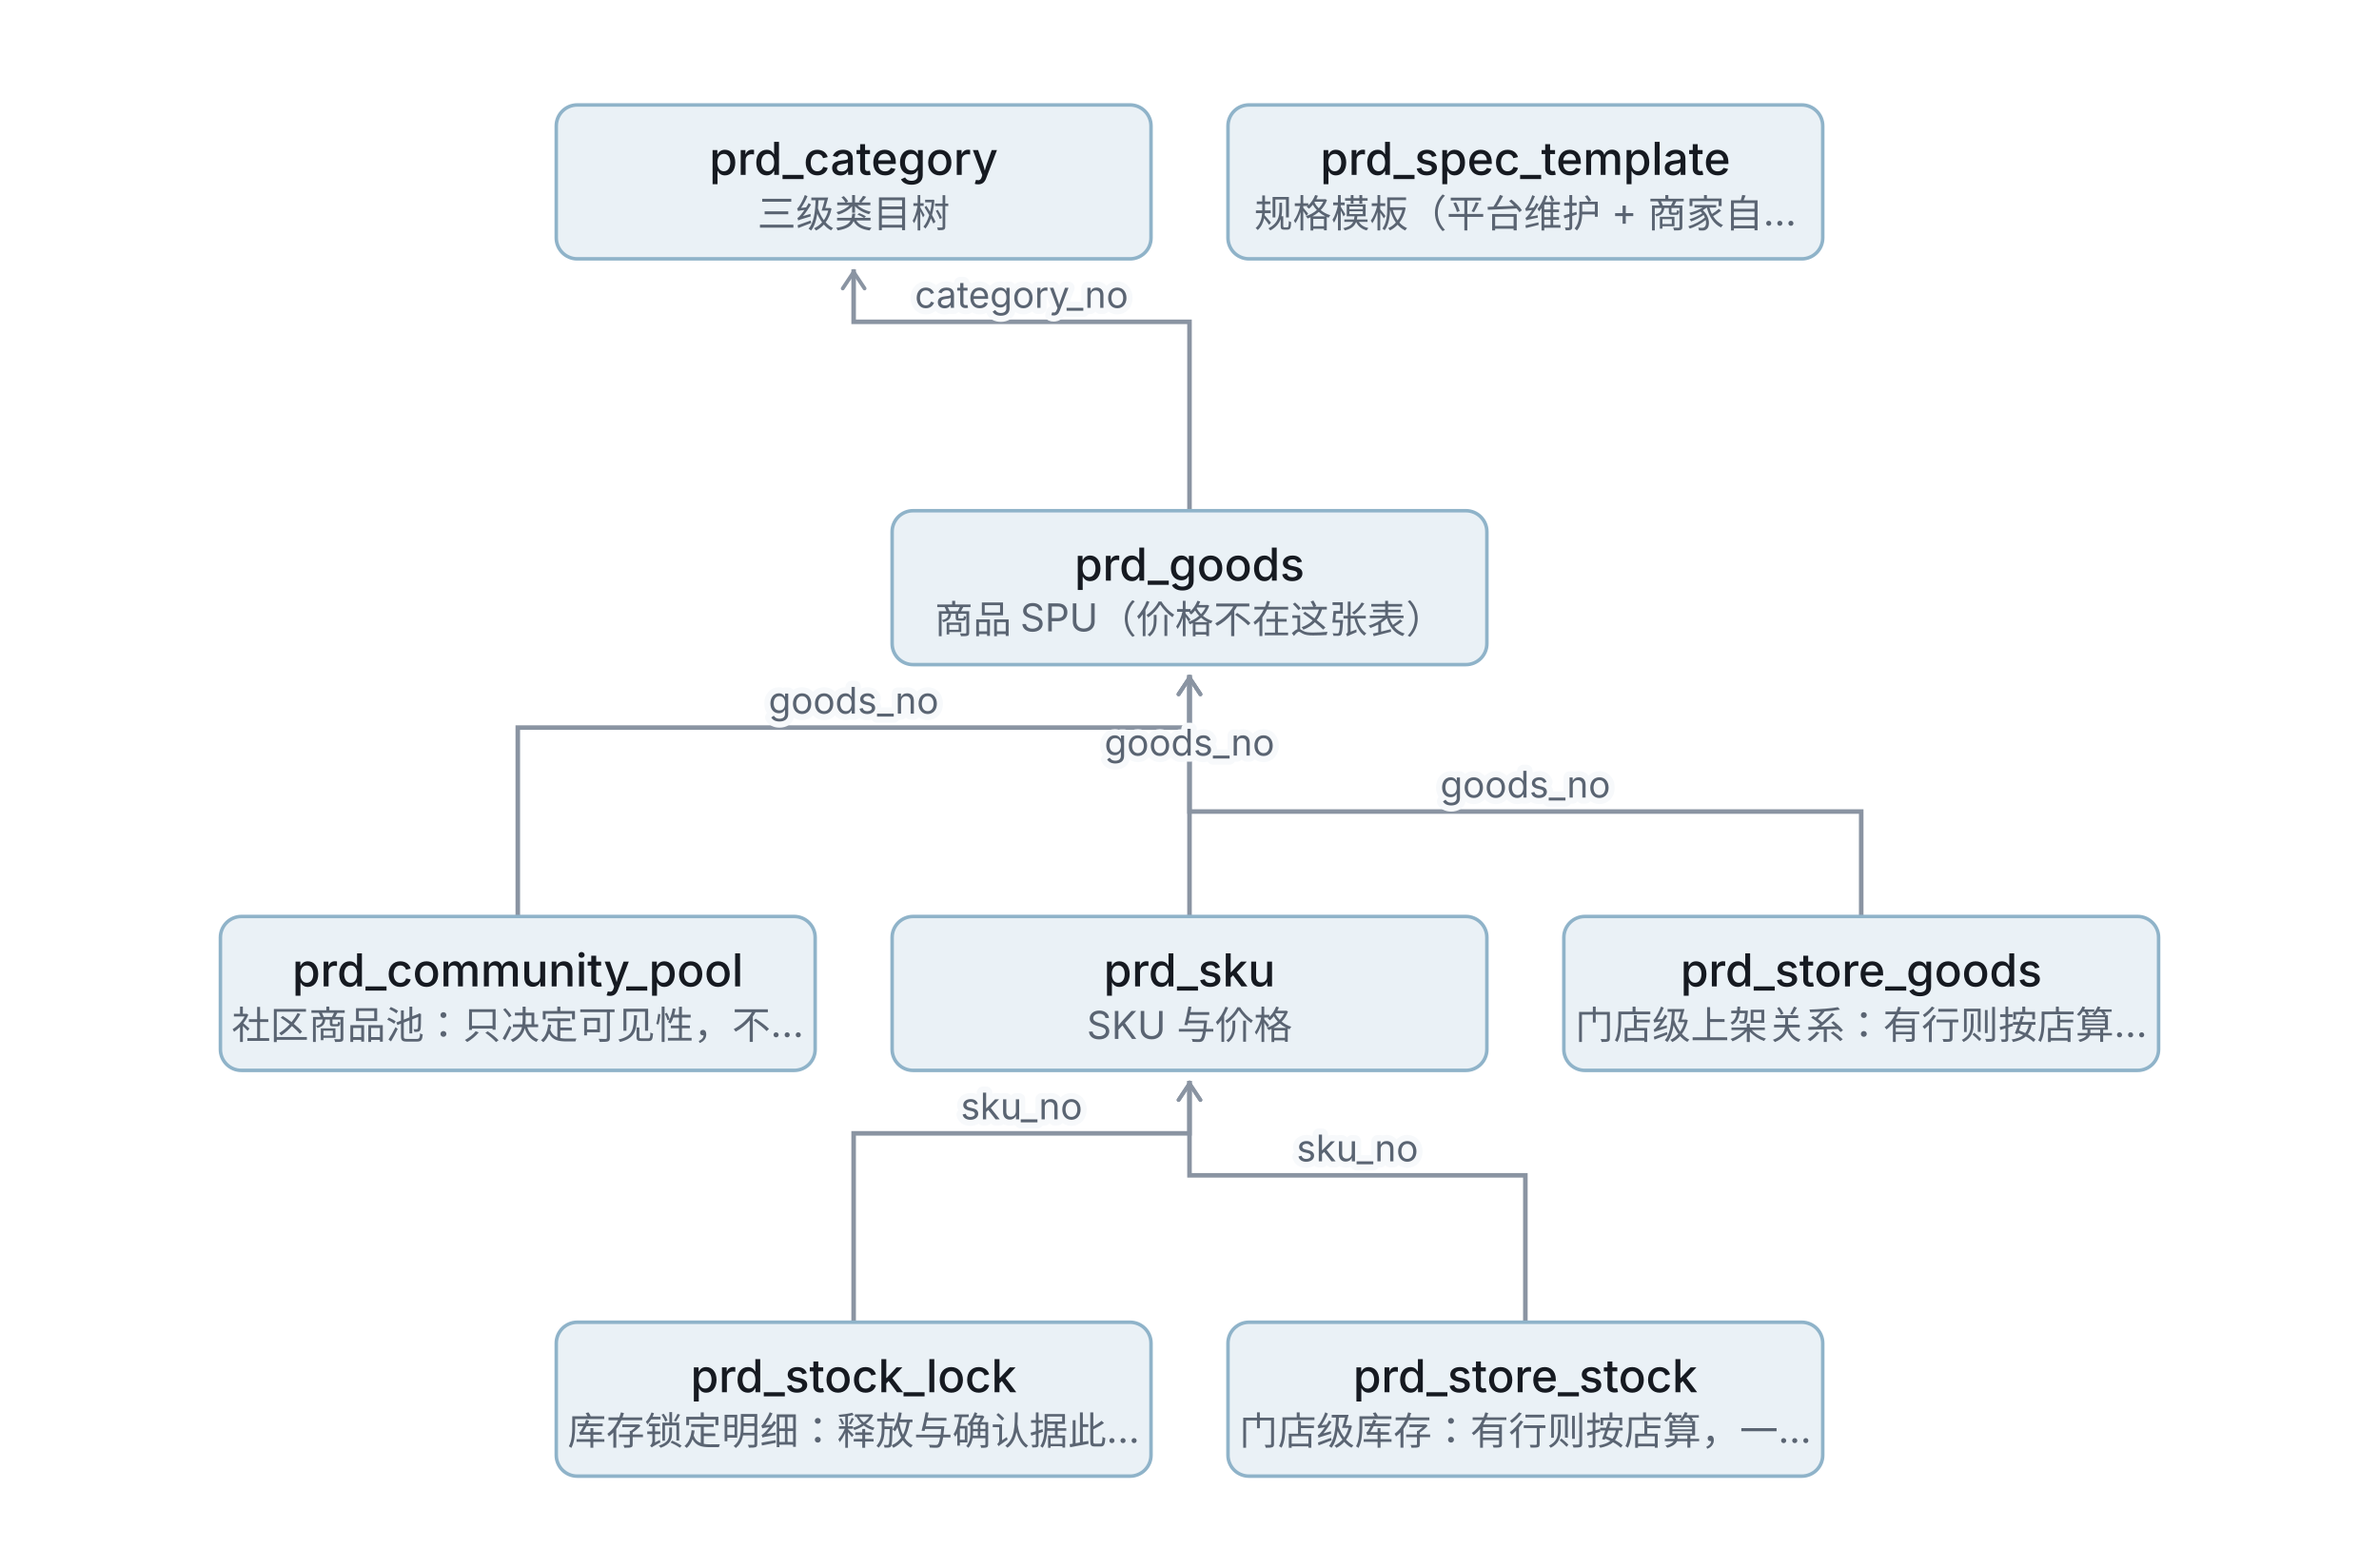
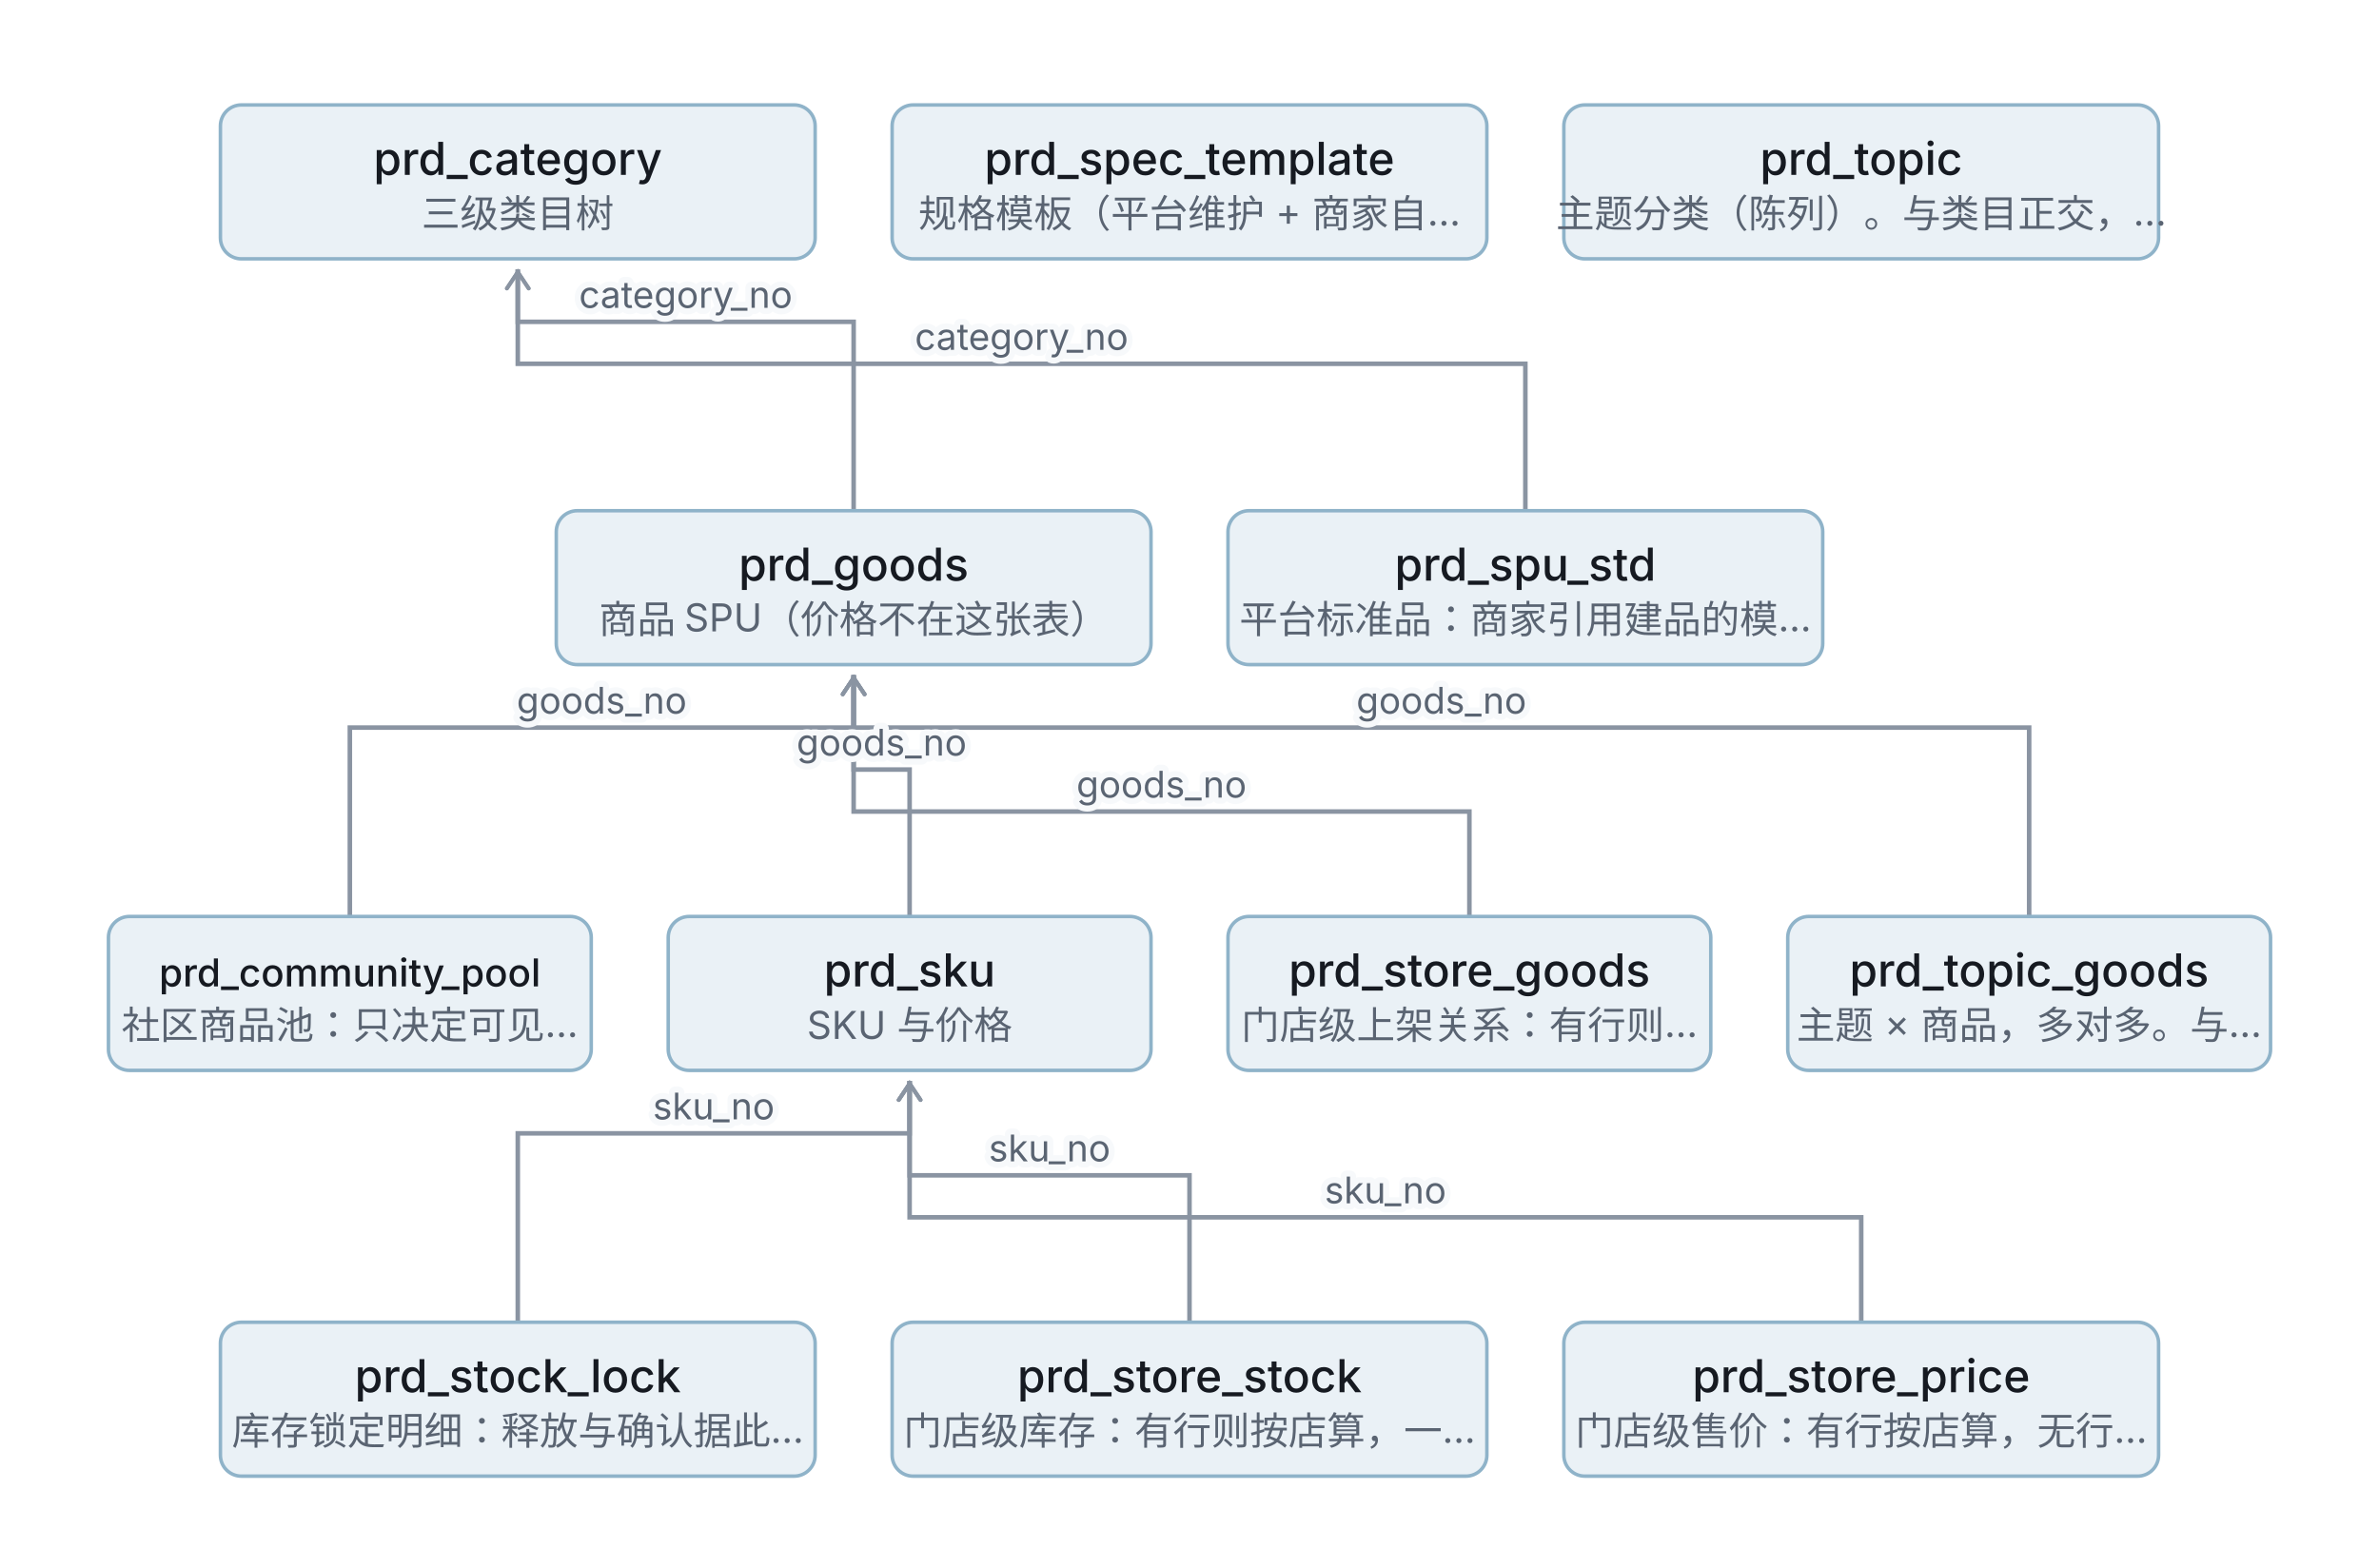
<svg xmlns="http://www.w3.org/2000/svg" width="680" height="448" viewBox="0 0 680 448" role="img" font-family="system-ui,-apple-system,'PingFang SC',sans-serif">
  <defs>
    <marker id="a" viewBox="0 0 10 10" refX="9" refY="5" markerWidth="6" markerHeight="6" orient="auto-start-reverse">
      <path d="M2 1L8 5L2 9" fill="none" stroke="#8A94A2" stroke-width="1.4" stroke-linecap="round" />
    </marker>
    <style>.n{font-weight:500;fill:#161A21}.s{font-size:11px;fill:#5A6472}
.l{font-size:10.5px;fill:#5A6472;paint-order:stroke;stroke:#F7F9FB;stroke-width:3.5;stroke-linejoin:round}.b{font-size:11px;fill:#5A6472;letter-spacing:.1em}
.ar{stroke:#8A94A2;stroke-width:1.3;fill:none}</style>
  </defs>
-   <path class="ar" d="M148 262 L148 208 L340 208 L340 193" marker-end="url(#a)" />
-   <path class="ar" d="M340 146 L340 92 L244 92 L244 77" marker-end="url(#a)" />
-   <path class="ar" d="M340 262 L340 220 L340 220 L340 193" marker-end="url(#a)" />
-   <path class="ar" d="M244 378 L244 324 L340 324 L340 309" marker-end="url(#a)" />
-   <path class="ar" d="M436 378 L436 336 L340 336 L340 309" marker-end="url(#a)" />
-   <path class="ar" d="M532 262 L532 232 L340 232 L340 193" marker-end="url(#a)" />
-   <rect x="159" y="30" width="170" height="44" rx="6" fill="#EAF1F6" stroke="#8FB3C9" />
-   <text class="n" x="244" y="50" text-anchor="middle" font-size="13">prd_category</text>
-   <text class="s" x="244" y="65" text-anchor="middle">三级类目树</text>
-   <rect x="351" y="30" width="170" height="44" rx="6" fill="#EAF1F6" stroke="#8FB3C9" />
-   <text class="n" x="436" y="50" text-anchor="middle" font-size="13">prd_spec_template</text>
-   <text class="s" x="436" y="65" text-anchor="middle">规格模板（平台维护 + 商家自…</text>
-   <rect x="255" y="146" width="170" height="44" rx="6" fill="#EAF1F6" stroke="#8FB3C9" />
-   <text class="n" x="340" y="166" text-anchor="middle" font-size="13">prd_goods</text>
-   <text class="s" x="340" y="181" text-anchor="middle">商品 SPU（价格不在这张表）</text>
-   <rect x="63" y="262" width="170" height="44" rx="6" fill="#EAF1F6" stroke="#8FB3C9" />
-   <text class="n" x="148" y="282" text-anchor="middle" font-size="13">prd_community_pool</text>
-   <text class="s" x="148" y="297" text-anchor="middle">社区商品池：只决定可见性，不…</text>
-   <rect x="255" y="262" width="170" height="44" rx="6" fill="#EAF1F6" stroke="#8FB3C9" />
-   <text class="n" x="340" y="282" text-anchor="middle" font-size="13">prd_sku</text>
-   <text class="s" x="340" y="297" text-anchor="middle">SKU 与价格</text>
-   <rect x="447" y="262" width="170" height="44" rx="6" fill="#EAF1F6" stroke="#8FB3C9" />
-   <text class="n" x="532" y="282" text-anchor="middle" font-size="13">prd_store_goods</text>
-   <text class="s" x="532" y="297" text-anchor="middle">门店级上架关系：有行则按店算…</text>
-   <rect x="159" y="378" width="170" height="44" rx="6" fill="#EAF1F6" stroke="#8FB3C9" />
-   <text class="n" x="244" y="398" text-anchor="middle" font-size="13">prd_stock_lock</text>
-   <text class="s" x="244" y="413" text-anchor="middle">库存锁定明细：释放与确认据此…</text>
-   <rect x="351" y="378" width="170" height="44" rx="6" fill="#EAF1F6" stroke="#8FB3C9" />
-   <text class="n" x="436" y="398" text-anchor="middle" font-size="13">prd_store_stock</text>
-   <text class="s" x="436" y="413" text-anchor="middle">门店级库存：有行则按店算，一…</text>
-   <text class="l" x="244" y="204" text-anchor="middle">goods_no</text>
-   <text class="l" x="292" y="88" text-anchor="middle">category_no</text>
-   <text class="l" x="340" y="216" text-anchor="middle">goods_no</text>
-   <text class="l" x="292" y="320" text-anchor="middle">sku_no</text>
-   <text class="l" x="388" y="332" text-anchor="middle">sku_no</text>
-   <text class="l" x="436" y="228" text-anchor="middle">goods_no</text>
+   <path class="ar" d="M100 262 L100 208 L244 208 L244 193" marker-end="url(#a)" />
+   <path class="ar" d="M244 146 L244 92 L148 92 L148 77" marker-end="url(#a)" />
+   <path class="ar" d="M260 262 L260 220 L244 220 L244 193" marker-end="url(#a)" />
+   <path class="ar" d="M148 378 L148 324 L260 324 L260 309" marker-end="url(#a)" />
+   <path class="ar" d="M340 378 L340 336 L260 336 L260 309" marker-end="url(#a)" />
+   <path class="ar" d="M420 262 L420 232 L244 232 L244 193" marker-end="url(#a)" />
+   <path class="ar" d="M436 146 L436 104 L148 104 L148 77" marker-end="url(#a)" />
+   <path class="ar" d="M532 378 L532 348 L260 348 L260 309" marker-end="url(#a)" />
+   <path class="ar" d="M580 262 L580 208 L244 208 L244 193" marker-end="url(#a)" />
+   <rect x="63" y="30" width="170" height="44" rx="6" fill="#EAF1F6" stroke="#8FB3C9" />
+   <text class="n" x="148" y="50" text-anchor="middle" font-size="13">prd_category</text>
+   <text class="s" x="148" y="65" text-anchor="middle">三级类目树</text>
+   <rect x="255" y="30" width="170" height="44" rx="6" fill="#EAF1F6" stroke="#8FB3C9" />
+   <text class="n" x="340" y="50" text-anchor="middle" font-size="13">prd_spec_template</text>
+   <text class="s" x="340" y="65" text-anchor="middle">规格模板（平台维护 + 商家自…</text>
+   <rect x="447" y="30" width="170" height="44" rx="6" fill="#EAF1F6" stroke="#8FB3C9" />
+   <text class="n" x="532" y="50" text-anchor="middle" font-size="13">prd_topic</text>
+   <text class="s" x="532" y="65" text-anchor="middle">主题分类（陈列）。与类目正交，…</text>
+   <rect x="159" y="146" width="170" height="44" rx="6" fill="#EAF1F6" stroke="#8FB3C9" />
+   <text class="n" x="244" y="166" text-anchor="middle" font-size="13">prd_goods</text>
+   <text class="s" x="244" y="181" text-anchor="middle">商品 SPU（价格不在这张表）</text>
+   <rect x="351" y="146" width="170" height="44" rx="6" fill="#EAF1F6" stroke="#8FB3C9" />
+   <text class="n" x="436" y="166" text-anchor="middle" font-size="13">prd_spu_std</text>
+   <text class="s" x="436" y="181" text-anchor="middle">平台标准品：商家引用建品的模…</text>
+   <rect x="31" y="262" width="138" height="44" rx="6" fill="#EAF1F6" stroke="#8FB3C9" />
+   <text class="n" x="100" y="282" text-anchor="middle" font-size="11">prd_community_pool</text>
+   <text class="s" x="100" y="297" text-anchor="middle">社区商品池：只决定可见…</text>
+   <rect x="191" y="262" width="138" height="44" rx="6" fill="#EAF1F6" stroke="#8FB3C9" />
+   <text class="n" x="260" y="282" text-anchor="middle" font-size="13">prd_sku</text>
+   <text class="s" x="260" y="297" text-anchor="middle">SKU 与价格</text>
+   <rect x="351" y="262" width="138" height="44" rx="6" fill="#EAF1F6" stroke="#8FB3C9" />
+   <text class="n" x="420" y="282" text-anchor="middle" font-size="13">prd_store_goods</text>
+   <text class="s" x="420" y="297" text-anchor="middle">门店级上架关系：有行则…</text>
+   <rect x="511" y="262" width="138" height="44" rx="6" fill="#EAF1F6" stroke="#8FB3C9" />
+   <text class="n" x="580" y="282" text-anchor="middle" font-size="13">prd_topic_goods</text>
+   <text class="s" x="580" y="297" text-anchor="middle">主题 × 商品，多对多。与…</text>
+   <rect x="63" y="378" width="170" height="44" rx="6" fill="#EAF1F6" stroke="#8FB3C9" />
+   <text class="n" x="148" y="398" text-anchor="middle" font-size="13">prd_stock_lock</text>
+   <text class="s" x="148" y="413" text-anchor="middle">库存锁定明细：释放与确认据此…</text>
+   <rect x="255" y="378" width="170" height="44" rx="6" fill="#EAF1F6" stroke="#8FB3C9" />
+   <text class="n" x="340" y="398" text-anchor="middle" font-size="13">prd_store_stock</text>
+   <text class="s" x="340" y="413" text-anchor="middle">门店级库存：有行则按店算，一…</text>
+   <rect x="447" y="378" width="170" height="44" rx="6" fill="#EAF1F6" stroke="#8FB3C9" />
+   <text class="n" x="532" y="398" text-anchor="middle" font-size="13">prd_store_price</text>
+   <text class="s" x="532" y="413" text-anchor="middle">门店级售价：有行按店算，无行…</text>
+   <text class="l" x="172" y="204" text-anchor="middle">goods_no</text>
+   <text class="l" x="196" y="88" text-anchor="middle">category_no</text>
+   <text class="l" x="252" y="216" text-anchor="middle">goods_no</text>
+   <text class="l" x="204" y="320" text-anchor="middle">sku_no</text>
+   <text class="l" x="300" y="332" text-anchor="middle">sku_no</text>
+   <text class="l" x="332" y="228" text-anchor="middle">goods_no</text>
+   <text class="l" x="292" y="100" text-anchor="middle">category_no</text>
+   <text class="l" x="396" y="344" text-anchor="middle">sku_no</text>
+   <text class="l" x="412" y="204" text-anchor="middle">goods_no</text>
</svg>
